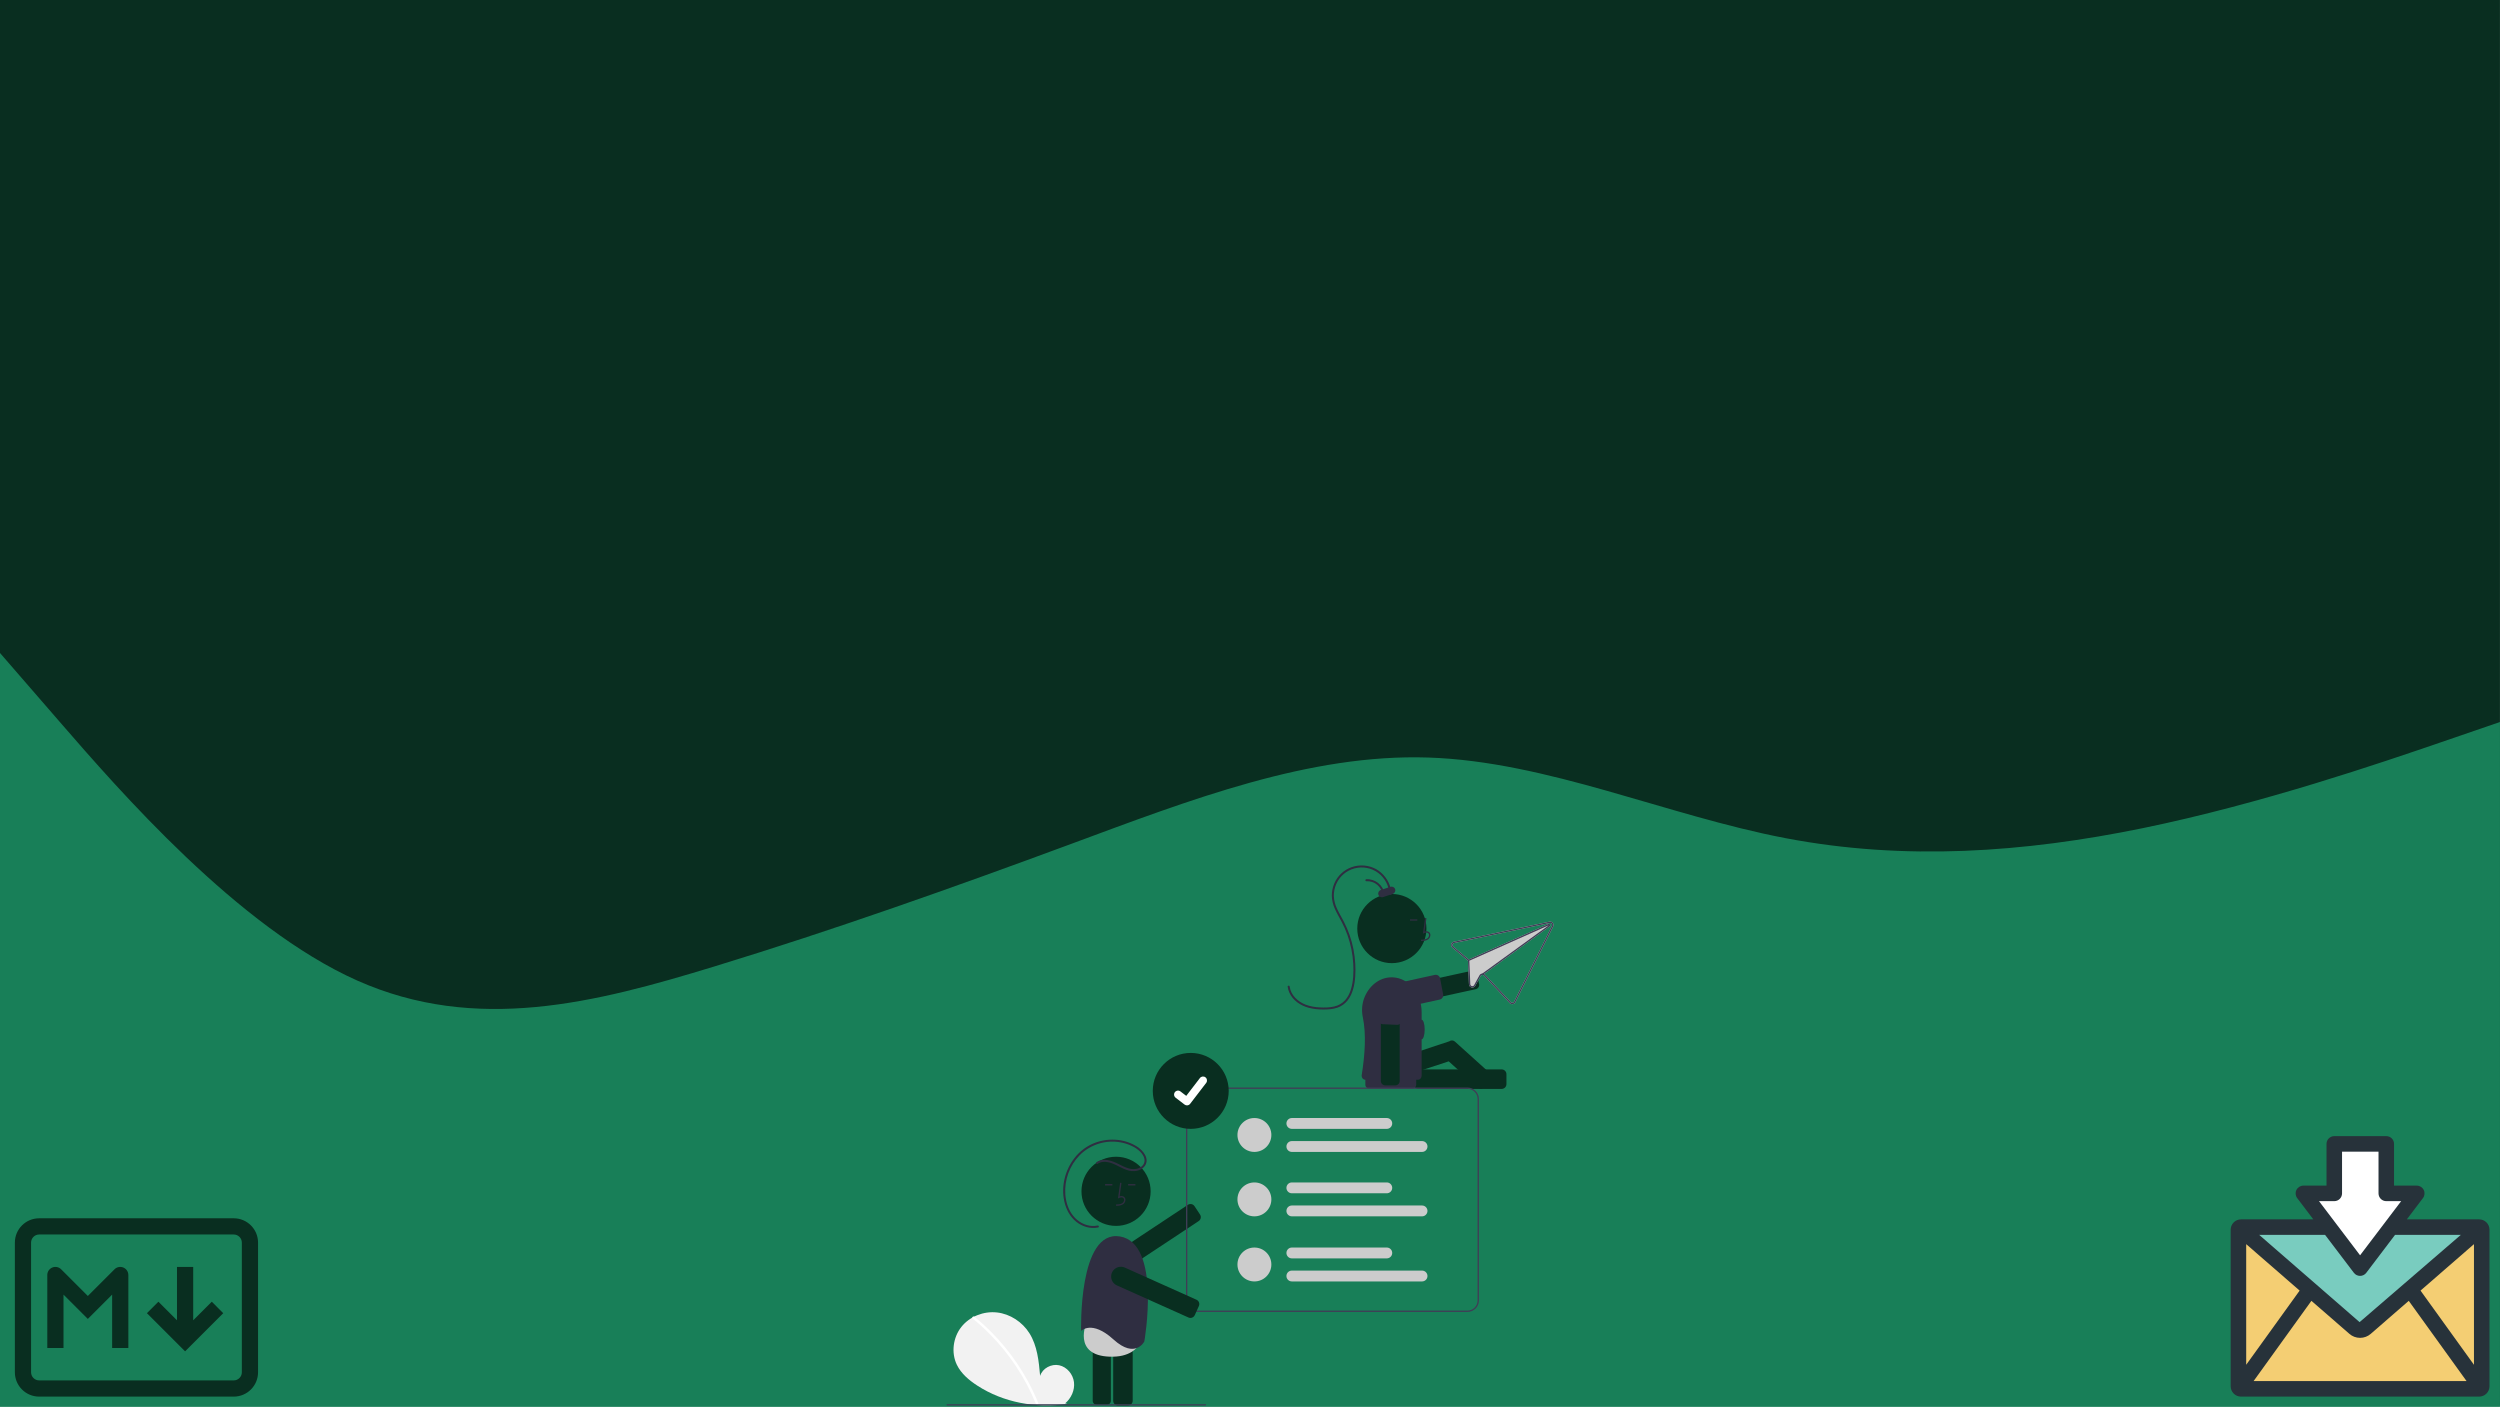
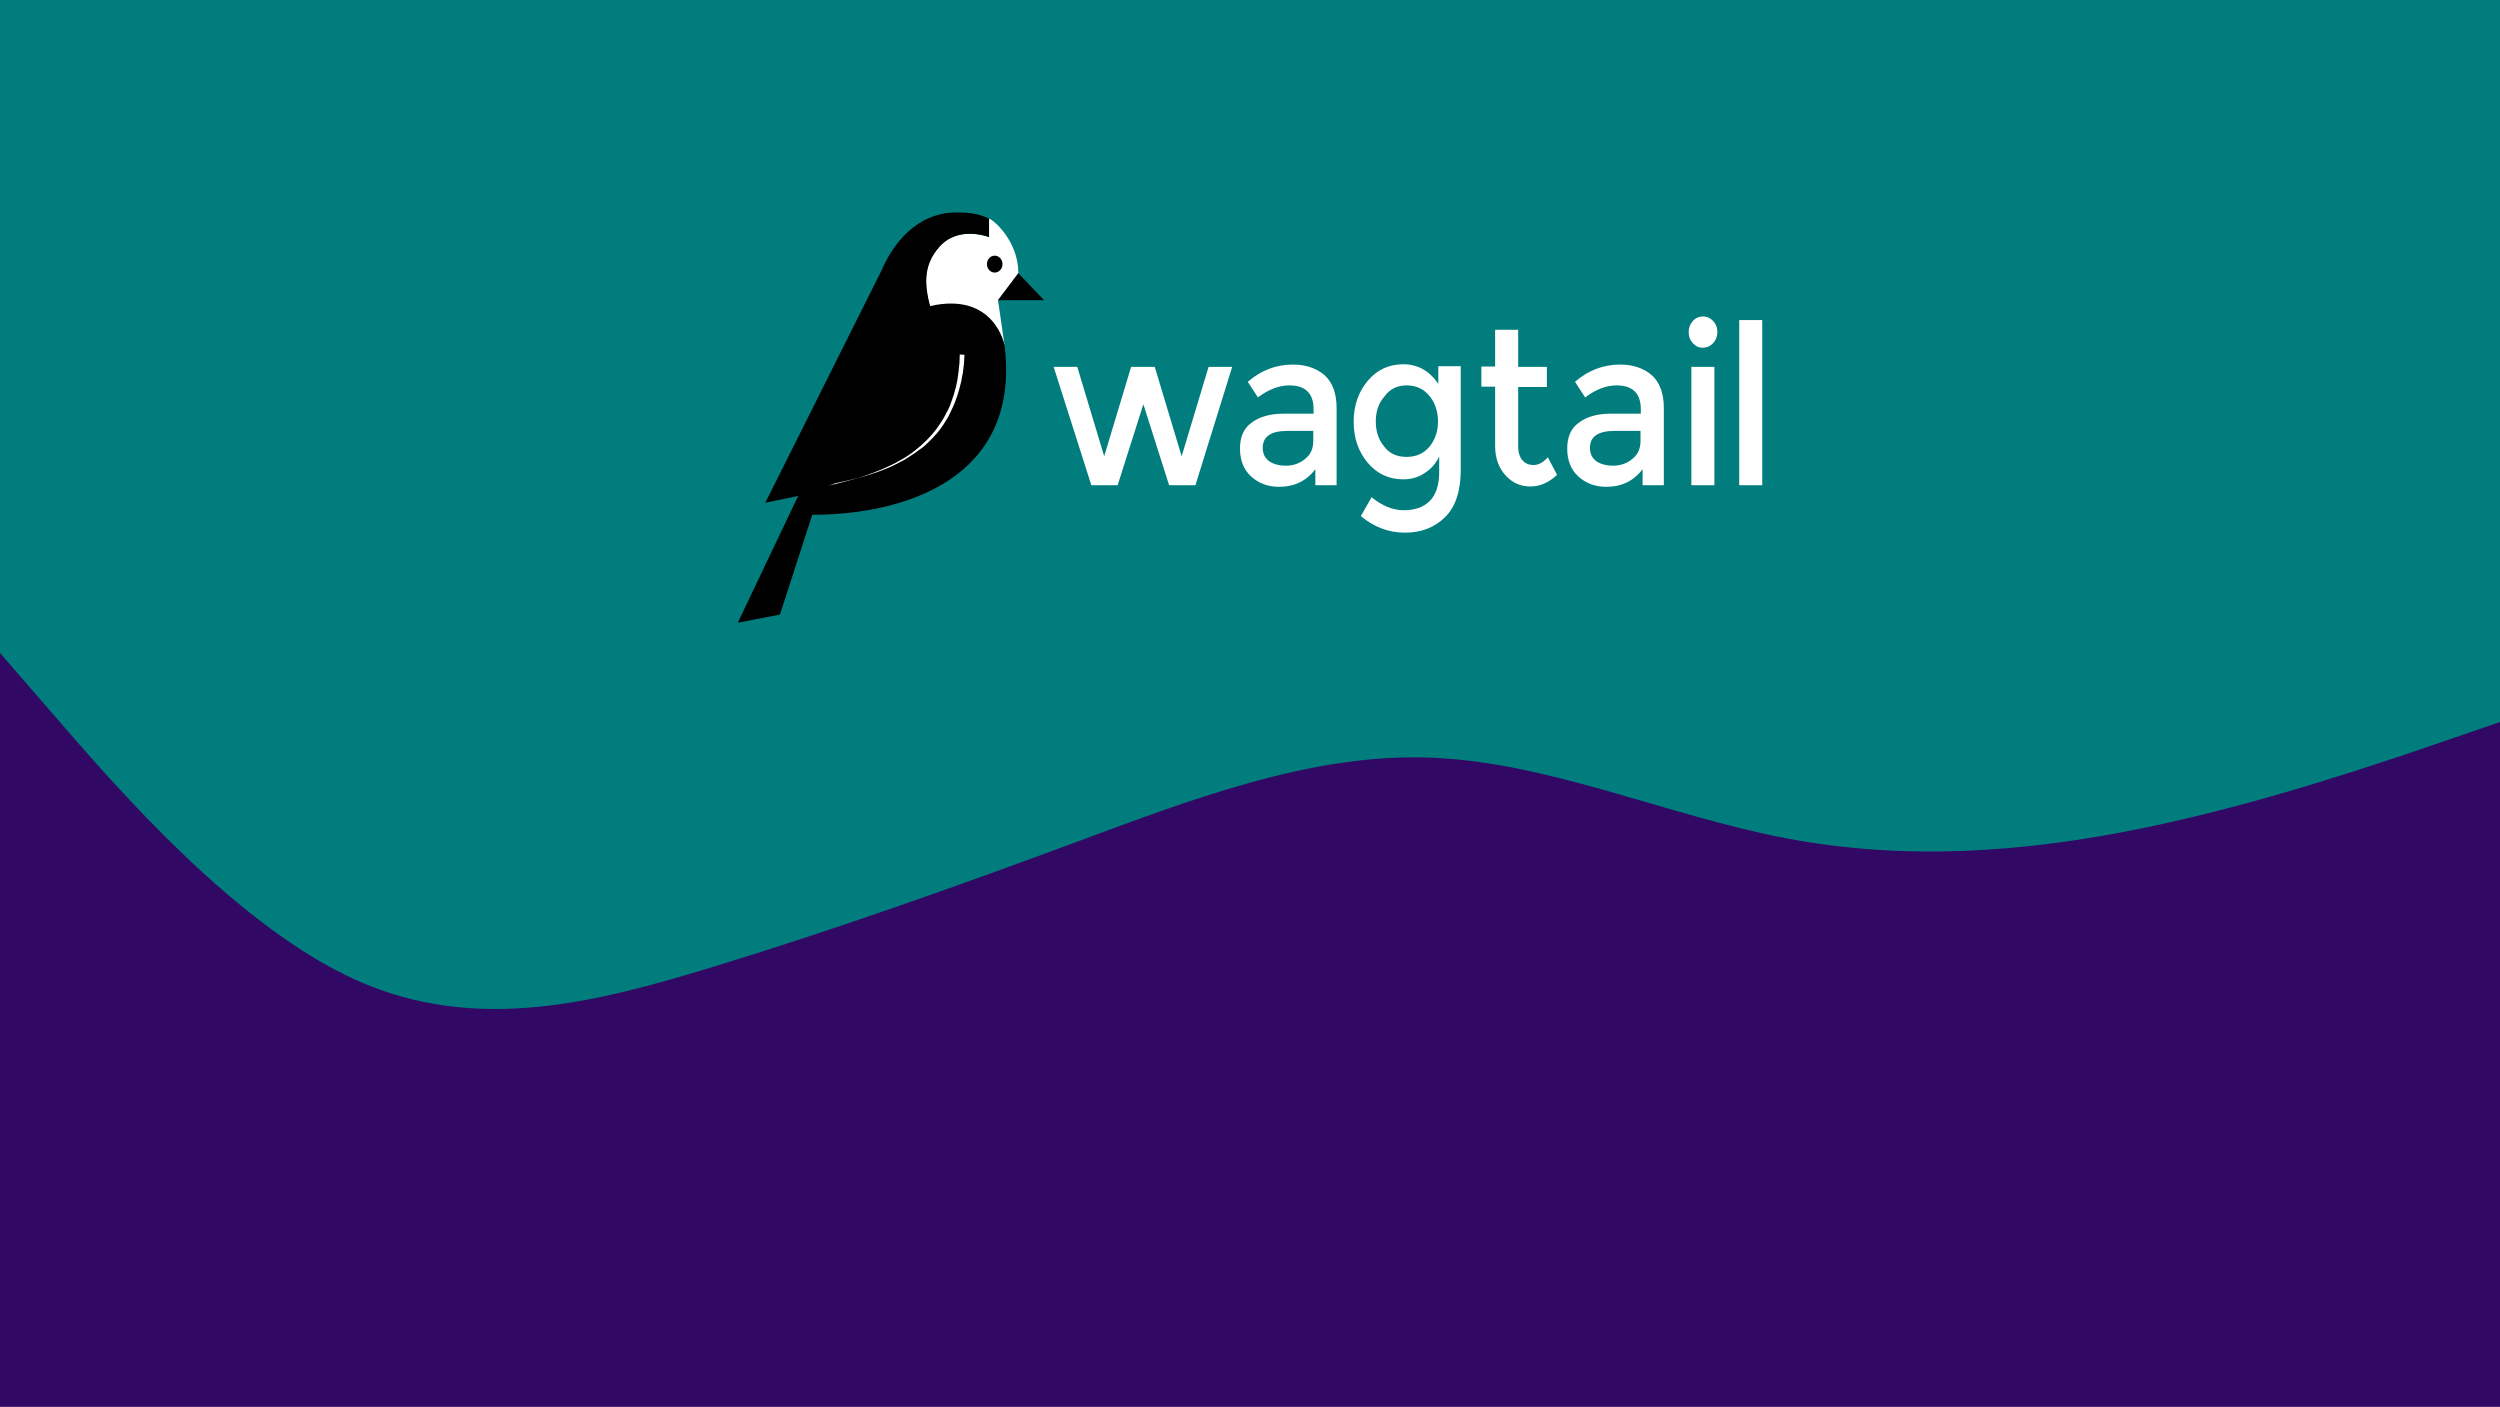
<svg xmlns="http://www.w3.org/2000/svg" xml:space="preserve" width="1920" height="1080" viewBox="0 0 508 285.75">
-   <path fill="#027d7e" d="M0 0h1920v1080H0z" style="fill:#092e20;fill-opacity:1" transform="matrix(.26458 0 0 .26458 0 -.132)" />
-   <path fill="#310863" d="m0 502 45.7 52.7c45.6 52.6 137 158 228.5 198.8s183.1 17.2 274.6-10.8 182.9-60.4 274.2-94.2 182.7-69.2 274-66.2 182.7 44.4 274.2 61.9 183.1 11.1 274.6-7.7 182.9-50.2 228.5-65.8L1920 555v526H0Z" style="fill:#187f58;fill-opacity:1" transform="matrix(.26458 0 0 .26458 0 -.132)" />
-   <path fill="#000" d="m2.5 5.5.354-.354A.5.5 0 0 0 2 5.5Zm2 2-.354.354.354.353.354-.353Zm2-2H7a.5.5 0 0 0-.854-.354Zm4 4-.354.354.354.353.354-.353ZM1.5 3h12V2h-12Zm12.5.5v8h1v-8zm-.5 8.5h-12v1h12zM1 11.5v-8H0v8zm.5.5a.5.5 0 0 1-.5-.5H0A1.5 1.5 0 0 0 1.5 13Zm12.5-.5a.5.5 0 0 1-.5.5v1a1.5 1.5 0 0 0 1.5-1.5ZM13.5 3a.5.5 0 0 1 .5.5h1A1.5 1.5 0 0 0 13.5 2Zm-12-1A1.5 1.5 0 0 0 0 3.5h1a.5.5 0 0 1 .5-.5ZM3 10V5.5H2V10Zm-.854-4.146 2 2 .708-.708-2-2zm2.708 2 2-2-.708-.708-2 2zM6 5.5V10h1V5.5Zm4-.5v4.5h1V5ZM8.146 7.854l2 2 .708-.708-2-2zm2.708 2 2-2-.708-.708-2 2z" style="fill:#092e20;fill-opacity:1" transform="matrix(3.29426 0 0 3.29426 3.021 240.967)" />
-   <g transform="translate(192.318 175.86)scale(.13779)">
-     <path fill="#f2f2f2" d="M175.05 793.28c8.993-7.598 14.455-19.602 13.022-31.288s-10.304-22.428-21.813-24.91c-11.508-2.48-24.627 4.388-28.123 15.63-1.924-21.674-4.14-44.257-15.664-62.715-10.434-16.713-28.507-28.672-48.093-30.811-19.587-2.14-40.208 5.94-52.424 21.4-12.215 15.46-15.206 37.934-6.65 55.683 6.302 13.074 17.913 22.805 30.079 30.72 38.812 25.256 86.96 33.79 132.772 27.047z" />
-     <path fill="#fff" d="M41.324 665.575a317.6 317.6 0 0 1 44.264 43.954 322 322 0 0 1 34.907 51.663 321 321 0 0 1 14.949 31.651c.897 2.2-2.675 3.158-3.563.982a315.3 315.3 0 0 0-28.807-54.506 317.3 317.3 0 0 0-38.636-47.729 317 317 0 0 0-25.726-23.403c-1.845-1.502.783-4.102 2.612-2.612" />
-     <path fill="#092e20" d="M818.82 329.538H695.808a7.01 7.01 0 0 1-7-7v-14.76a7.01 7.01 0 0 1 7-7H818.82a7.01 7.01 0 0 1 7 7v14.76a7.01 7.01 0 0 1-7 7" />
-     <path fill="#092e20" d="m802.221 306.97-52.425-47.269a6.494 6.494 0 0 0-8.317-.32l-114.73 37.882a6.507 6.507 0 0 0-4.135 8.21l4.627 14.016a6.49 6.49 0 0 0 8.21 4.134l105.244-34.75 42.937 38.714a6.45 6.45 0 0 0 4.345 1.673q.171 0 .343-.01a6.46 6.46 0 0 0 4.493-2.138l9.883-10.961a6.51 6.51 0 0 0-.475-9.18zM221.705 660.438a6.007 6.007 0 0 0-6 6v123.014a6.007 6.007 0 0 0 6 6h14.76a6.007 6.007 0 0 0 6-6V666.438a6.007 6.007 0 0 0-6-6zM267.656 796.452h-14.759a7.01 7.01 0 0 1-7-7V666.438a7.01 7.01 0 0 1 7-7h14.76a7.01 7.01 0 0 1 7 7v123.014a7.01 7.01 0 0 1-7 7" />
-     <path fill="#ccc" d="M291.822 675.975s5.576 50.144-50.72 48.44c-56.295-1.702-34.392-50.974-34.392-50.974s11.764-9.245 41.503-.304c29.738 8.942 43.609 2.838 43.609 2.838" />
-     <path fill="#092e20" d="M267.63 590.638a14.377 14.377 0 0 1-7.958-26.367l96.428-63.82a7 7 0 0 1 9.7 1.974l8.147 12.308a7.01 7.01 0 0 1-1.974 9.7l-96.428 63.82a14.3 14.3 0 0 1-7.915 2.385" />
-     <circle cx="250.121" cy="480.559" r="51" fill="#092e20" />
-     <path fill="#2f2e41" d="M250.159 501.968c3.306-.092 7.42-.206 10.59-2.522a8.13 8.13 0 0 0 3.2-6.073 5.47 5.47 0 0 0-1.86-4.493c-1.656-1.399-4.073-1.727-6.679-.961l2.7-19.726-1.982-.271-3.173 23.19 1.655-.76c1.918-.88 4.551-1.327 6.188.056a3.52 3.52 0 0 1 1.152 2.895 6.15 6.15 0 0 1-2.38 4.528c-2.467 1.802-5.747 2.034-9.467 2.138zM267.909 469.894h10.772v2h-10.772zM233.909 469.894h10.772v2h-10.772zM198.605 686.54s-4.403-149.715 57.244-139.44c61.647 10.274 35.96 154.851 35.96 154.851s-13.21 26.42-45.5-2.935c-32.292-29.356-47.704-12.476-47.704-12.476" />
-     <path fill="#2f2e41" d="M221.356 437.483c9.923-6.738 22.447-2.161 32.09 2.647 9.364 4.67 19.916 10.612 30.512 6.114 4.138-1.757 7.501-5.193 8.086-9.79.696-5.477-2.616-10.604-6.299-14.327a45.9 45.9 0 0 0-13.765-9.072 64.3 64.3 0 0 0-15.668-4.765 68.19 68.19 0 0 0-59.581 18.732 75.55 75.55 0 0 0-21.425 58.072c.842 11.345 4.466 22.914 11.735 31.82 6.82 8.356 17.033 14.23 27.933 14.721a31.3 31.3 0 0 0 7.963-.647c1.883-.401 2.687 2.49.797 2.893-11.352 2.42-23.113-1.176-32.117-8.258-9.478-7.456-15.294-18.743-17.844-30.372-4.88-22.255 1.234-46.206 15.242-64.022a69.8 69.8 0 0 1 26.117-20.61 72.5 72.5 0 0 1 33.692-6.182 67.1 67.1 0 0 1 32.48 10.291c8.73 5.643 18.57 17.603 11.45 28.186-2.663 3.957-7.084 6.368-11.673 7.358a28.65 28.65 0 0 1-15.724-1.37c-11.406-4.027-21.955-13.027-34.723-11.663a16.9 16.9 0 0 0-7.764 2.834c-1.602 1.087-3.105-1.51-1.515-2.59" />
-     <path fill="#092e20" d="M657.085 205.2a13.88 13.88 0 0 1 4.55-25.239l112.988-24.596a6.506 6.506 0 0 1 7.734 4.968l-.489.107.489-.107 3.14 14.422a6.5 6.5 0 0 1-4.97 7.734L667.54 207.085a14 14 0 0 1-1.483.241 13.78 13.78 0 0 1-8.971-2.125" />
-     <path fill="#2f2e41" d="M647.834 197.048q-.101-.402-.18-.813c-.929-4.893.768-10.045 4.779-14.507a30.7 30.7 0 0 1 16.274-9.066l51.511-11.27a6.5 6.5 0 0 1 7.776 5.137l4.494 23.674a6.466 6.466 0 0 1-4.997 7.562l-51.837 11.34a33.3 33.3 0 0 1-7.117.784c-10.211 0-18.714-4.974-20.703-12.84" />
-     <circle cx="656.849" cy="93.076" r="51" fill="#092e20" />
-     <path fill="#2f2e41" d="M699.886 111.485c3.306-.091 7.42-.206 10.59-2.522a8.13 8.13 0 0 0 3.2-6.072 5.47 5.47 0 0 0-1.86-4.494c-1.655-1.398-4.073-1.727-6.678-.961l2.7-19.726-1.982-.271-3.174 23.19 1.655-.76c1.918-.88 4.552-1.327 6.188.056a3.52 3.52 0 0 1 1.153 2.895 6.15 6.15 0 0 1-2.381 4.528c-2.467 1.802-5.747 2.034-9.466 2.138zM683.636 79.412h10.772v2h-10.772zM653.28 41.926a42.16 42.16 0 0 0-16.486-30.886 41.07 41.07 0 0 0-35.015-6.678 40.44 40.44 0 0 0-26.882 22.939 42.1 42.1 0 0 0-3.61 17.692 47.8 47.8 0 0 0 4.83 19.067c3.007 6.552 6.8 12.7 10.094 19.104a152.5 152.5 0 0 1 8.378 19.557 154.2 154.2 0 0 1 8.321 42.374c1.224 22.77-.954 56.014-26.66 64.753-6.537 2.222-13.588 2.636-20.442 2.618a84 84 0 0 1-21.42-2.509c-12.136-3.24-23.656-10.85-28.827-22.672a31.6 31.6 0 0 1-2.373-8.569c-.107-.81.767-1.492 1.5-1.5a1.537 1.537 0 0 1 1.5 1.5c1.675 12.598 12.172 22.26 23.57 26.602a67.7 67.7 0 0 0 20.736 4.012c7.046.356 14.362.3 21.261-1.321a30.8 30.8 0 0 0 16.014-9.103 41.4 41.4 0 0 0 8.36-15.122c4.057-12.385 4.482-26.002 3.77-38.91a151.3 151.3 0 0 0-8.498-42.194 148 148 0 0 0-8.804-19.958c-3.343-6.286-7.054-12.395-9.87-18.947a49.4 49.4 0 0 1-4.445-19.154 45.2 45.2 0 0 1 3.576-17.793 43.37 43.37 0 0 1 25.81-24.36 44.64 44.64 0 0 1 36.016 2.95 45.39 45.39 0 0 1 21.255 27.732 43.4 43.4 0 0 1 1.342 8.776c.099 1.93-2.902 1.924-3 0" />
-     <path fill="#2f2e41" d="M643.308 42.979a23.5 23.5 0 0 0-7.857-14.333 23.17 23.17 0 0 0-16.195-5.376c-1.93.097-1.925-2.903 0-3A26.104 26.104 0 0 1 646.2 42.181c.289 1.889-2.602 2.703-2.892.798" />
-     <path fill="#2f2e41" d="M637.004 43.152a5.5 5.5 0 0 1 3.499-6.946l14.243-4.704a5.5 5.5 0 1 1 3.45 10.445l-14.244 4.703a5.5 5.5 0 0 1-6.948-3.498" />
-     <path fill="#ccc" d="M748.235 112.45a5.006 5.006 0 0 0-2.164 8.748l22.011 18.289a3.3 3.3 0 0 1 .783.978 3.1 3.1 0 0 1 .3 1.206l1.373 33.54a4.89 4.89 0 0 0 3.85 4.67l.039.01a4.886 4.886 0 0 0 5.486-2.475l7.94-14.48a3.01 3.01 0 0 1 2.688-1.541 2.9 2.9 0 0 1 2.134.947l38.1 40.655a4.97 4.97 0 0 0 4.37 1.527 5.02 5.02 0 0 0 3.744-2.707l55.867-111.772a5.002 5.002 0 0 0-5.504-7.138l-1.809.378zm-.892 7.212a3.007 3.007 0 0 1 1.308-5.25l139.165-29.156 1.852-.388a3.008 3.008 0 0 1 3.302 4.279l-55.866 111.772a3 3 0 0 1-4.868.707l-38.101-40.655a4.8 4.8 0 0 0-1.3-1.003l96.813-70.234A2.003 2.003 0 0 0 888 86.16a1.7 1.7 0 0 0-.323.11l-117.549 52.472a5 5 0 0 0-.774-.791z" />
-     <path fill="#3f3d56" d="M748.235 112.45a5.006 5.006 0 0 0-2.164 8.748l22.011 18.289a3.3 3.3 0 0 1 .783.978 3.1 3.1 0 0 1 .3 1.206l1.373 33.54a4.89 4.89 0 0 0 3.85 4.67l.039.01a4.886 4.886 0 0 0 5.486-2.475l7.94-14.48a3.01 3.01 0 0 1 2.688-1.541 2.9 2.9 0 0 1 2.134.947l38.1 40.655a4.97 4.97 0 0 0 4.37 1.527 5.02 5.02 0 0 0 3.744-2.707l55.867-111.772a5.002 5.002 0 0 0-5.504-7.138l-1.809.378zm-.892 7.212a3.007 3.007 0 0 1 1.308-5.25l139.165-29.156 1.852-.388a3.008 3.008 0 0 1 3.302 4.279l-55.866 111.772a3 3 0 0 1-4.868.707l-38.101-40.655a4.8 4.8 0 0 0-1.3-1.003 4.87 4.87 0 0 0-2.268-.578c-.112-.005-.226 0-.34.005l-.01-.002a4.99 4.99 0 0 0-4.115 2.582l-7.942 14.489a2.91 2.91 0 0 1-3.3 1.475l-.019-.004a2.904 2.904 0 0 1-2.306-2.802l-1.374-33.54a4.7 4.7 0 0 0-.15-1.05l.001-.01a4.8 4.8 0 0 0-.357-.953 4.7 4.7 0 0 0-.527-.838 5 5 0 0 0-.774-.79z" />
-     <path fill="#3f3d56" d="M770.128 138.742 887.677 86.27a1.8 1.8 0 0 1 .323-.111 2.003 2.003 0 0 1 1.648 3.574l-96.813 70.234-1.708 1.242-1.17-1.62.26-.197.01.002 98.242-71.283-117.456 52.42-.002.01-.512.223-.815-1.827z" />
-     <path fill="#2f2e41" d="M623.264 297.96a5.506 5.506 0 0 0-5.5 5.5v20a5.506 5.506 0 0 0 5.5 5.5h64a5.506 5.506 0 0 0 5.5-5.5v-20a5.506 5.506 0 0 0-5.5-5.5z" />
-     <path fill="#2f2e41" d="M615.718 196.51a51.27 51.27 0 0 0-1.647 27.54c5.086 24.934 3.193 54.411-1.807 85.91 0 3.314 2.308 6 5.155 6h78.19c2.847 0 5.155-2.686 5.155-6v-93.5c0-27.63-18.783-50.24-42.274-51.44-.653-.04-1.315-.06-1.976-.06-18.327 0-34.086 13.03-40.796 31.55" />
-     <path fill="#092e20" d="M640.62 317.86V202.228a13.88 13.88 0 0 1 27.76 0V317.86a6.507 6.507 0 0 1-6.5 6.5h-14.76a6.507 6.507 0 0 1-6.5-6.5" />
-     <path fill="#2f2e41" d="m664.362 235.038-20.98-.924a6.51 6.51 0 0 1-6.207-6.78l1.473-33.467a17 17 0 1 1 33.967 1.495l-1.473 33.468a6.5 6.5 0 0 1-6.486 6.214q-.146 0-.294-.006z" />
-     <ellipse cx="700.764" cy="241.96" fill="#2f2e41" rx="4.5" ry="14.5" />
-     <circle cx="454.15" cy="397.46" r="25" fill="#ccc" />
-     <path fill="#ccc" d="M701.378 422.46h-192a8 8 0 1 1 0-16h192a8 8 0 0 1 0 16M649.378 388.46h-140a8 8 0 1 1 0-16h140a8 8 0 0 1 0 16" />
-     <circle cx="454.15" cy="492.46" r="25" fill="#ccc" />
-     <path fill="#ccc" d="M701.378 517.46h-192a8 8 0 1 1 0-16h192a8 8 0 0 1 0 16M649.378 483.46h-140a8 8 0 1 1 0-16h140a8 8 0 0 1 0 16" />
-     <circle cx="454.15" cy="588.46" r="25" fill="#ccc" />
-     <path fill="#ccc" d="M701.378 613.46h-192a8 8 0 1 1 0-16h192a8 8 0 0 1 0 16M649.378 579.46h-140a8 8 0 1 1 0-16h140a8 8 0 0 1 0 16" />
-     <path fill="#3f3d56" d="M768.264 658.46h-398a17.02 17.02 0 0 1-17-17v-297a17.02 17.02 0 0 1 17-17h398a17.02 17.02 0 0 1 17 17v297a17.02 17.02 0 0 1-17 17m-398-329a15.017 15.017 0 0 0-15 15v297a15.017 15.017 0 0 0 15 15h398a15.017 15.017 0 0 0 15-15v-297a15.017 15.017 0 0 0-15-15z" />
-     <circle cx="360.264" cy="332.46" r="56" fill="#092e20" />
-     <path fill="#fff" d="M354.713 353.823a5.8 5.8 0 0 1-3.495-1.161l-.062-.047-13.16-10.076a5.847 5.847 0 1 1 7.112-9.282l8.524 6.536 20.144-26.271a5.847 5.847 0 0 1 8.198-1.082l-.126.17.129-.168a5.853 5.853 0 0 1 1.082 8.198l-23.694 30.9a5.85 5.85 0 0 1-4.652 2.283" />
-     <path fill="#092e20" d="M359.834 667.297a6.9 6.9 0 0 1-2.855-.613l-105.505-47.33a14.38 14.38 0 1 1 11.771-26.24l105.505 47.33a7 7 0 0 1 3.522 9.252l-6.041 13.467a7.02 7.02 0 0 1-6.397 4.134" />
-     <path fill="#3f3d56" d="M382 796.46H1a1 1 0 1 1 0-2h381a1 1 0 0 1 0 2" />
+   <path fill="#027d7e" d="M0-.132h508v285.75H0z" />
+   <path fill="#310863" d="m0 132.689 12.091 13.943c12.065 13.917 36.248 41.804 60.458 52.6 24.21 10.794 48.445 4.55 72.654-2.858 24.21-7.409 48.393-15.981 72.55-24.924s48.338-18.31 72.495-17.515c24.156.793 48.34 11.747 72.549 16.377s48.445 2.937 72.654-2.037c24.21-4.974 48.393-13.282 60.458-17.41L508 146.711v139.171H0Z" />
+   <g transform="matrix(.6078 0 0 .6606 149.916 43.166)">
+     <path fill="#fff" d="M84 1.9v5.7s-10.2-3.8-16.8 3.1c-4.8 5-5.2 10.6-3 18.1 21.6 0 25 12.1 25 12.1L87 27l6.8-8.3c0-9.8-8.1-16.3-9.8-16.8" />
+     <circle cx="85.9" cy="15.9" r="2.6" />
+     <path d="M89.2 40.9s-3.3-16.6-24.9-12.1c-2.2-7.5-1.8-13 3-18.1C73.8 3.8 84 7.6 84 7.6V1.9C80.4.3 77 0 73.2 0 59.3 0 51.6 10.4 48.3 17.4L9.2 89.3l11-2.1-20.2 39 14.1-2.5L24.9 93c30.6 0 69.8-11 64.3-52.1" />
+     <path d="m102.4 27-8.6-8.3L87 27Z" />
+     <path fill="#fff" d="M30 84.1s1-.2 2.8-.6 4.3-1 7.3-1.8q2.25-.6 4.8-1.5c1.7-.6 3.5-1.2 5.2-2 1.8-.7 3.6-1.6 5.4-2.6s3.5-2.1 5.1-3.4c.4-.3.8-.6 1.2-1l1.2-1c.7-.7 1.5-1.4 2.2-2.2.7-.7 1.3-1.5 1.9-2.3l.9-1.2.4-.6.4-.6c.2-.4.5-.8.7-1.2s.4-.8.7-1.2l.3-.6.3-.6c.2-.4.4-.8.5-1.2l.9-2.4c.2-.8.5-1.6.7-2.3s.3-1.5.5-2.1c.1-.7.2-1.3.3-2 .1-.6.2-1.2.2-1.7.1-.5.1-1 .2-1.5.1-1.8.1-2.8.1-2.8l1.6.1s-.1 1.1-.2 2.9c-.1.5-.1 1-.2 1.5-.1.6-.1 1.2-.3 1.8-.1.6-.3 1.3-.4 2-.2.7-.4 1.4-.6 2.2s-.5 1.5-.8 2.4c-.3.8-.6 1.6-1 2.5l-.6 1.2-.3.6-.3.6c-.2.4-.5.8-.7 1.3-.3.4-.5.8-.8 1.2-.1.2-.3.4-.4.6l-.4.6-.9 1.2c-.7.8-1.3 1.6-2.1 2.3-.7.8-1.5 1.4-2.3 2.2l-1.2 1c-.4.3-.8.6-1.3.9-1.7 1.2-3.5 2.3-5.3 3.3-1.8.9-3.7 1.8-5.5 2.5s-3.6 1.3-5.3 1.8-3.3 1-4.9 1.3c-3 .7-5.6 1.3-7.4 1.6-1.6.6-2.6.8-2.6.8" />
+     <path fill="#231f20" d="M127 83.9h-8.8l-12.6-36.4h7.9l9 27.5 9-27.5h7.9l9 27.5 9-27.5h7.9L153 83.9h-8.8L135.6 59Zm73.1 0h-7V79c-3 3.6-7 5.4-12.1 5.4-3.8 0-6.9-1.1-9.4-3.2s-3.7-5-3.7-8.6 1.3-6.3 4-8c2.6-1.8 6.2-2.7 10.7-2.7h9.9v-1.4c0-4.8-2.7-7.3-8.1-7.3-3.4 0-6.9 1.2-10.5 3.7l-3.4-4.8c4.4-3.5 9.4-5.3 15.1-5.3 4.3 0 7.8 1.1 10.5 3.2 2.7 2.2 4.1 5.6 4.1 10.2v23.7zm-7.7-13.6v-3.1h-8.6c-5.5 0-8.3 1.7-8.3 5.2 0 1.8.7 3.1 2.1 4.1 1.4.9 3.3 1.4 5.7 1.4s4.6-.7 6.4-2.1c1.8-1.3 2.7-3.1 2.7-5.5m49.3-22.8v31.7c0 6.4-1.7 11.3-5.2 14.5s-8 4.8-13.4 4.8c-5.5 0-10.4-1.7-14.8-5.1l3.6-5.8c3.6 2.7 7.1 4 10.8 4 3.6 0 6.5-.9 8.6-2.8s3.2-4.9 3.2-9v-4.7c-1.1 2.1-2.8 3.9-4.9 5.1-2.1 1.3-4.5 1.9-7.1 1.9-4.8 0-8.8-1.7-11.9-5.1s-4.7-7.6-4.7-12.6 1.6-9.2 4.7-12.6 7.1-5.1 11.9-5.1q7.2 0 11.7 6v-5.4h7.5zm-28.4 16.8c0 3 .9 5.6 2.8 7.7 1.8 2.2 4.3 3.2 7.5 3.2 3.1 0 5.7-1 7.6-3.1s2.9-4.7 2.9-7.8-1-5.8-2.9-7.9c-2-2.2-4.5-3.2-7.6-3.2s-5.6 1.1-7.4 3.4c-2 2.1-2.9 4.7-2.9 7.7m47.6-10.7v18.5c0 1.7.5 3.1 1.4 4.1s2.2 1.5 3.8 1.5 3.2-.8 4.7-2.4l3.1 5.4c-2.7 2.4-5.7 3.6-8.9 3.6-3.3 0-6-1.1-8.3-3.4s-3.5-5.3-3.5-9.1V53.6h-4.6v-6.2h4.6V36.1h7.7v11.4h9.6v6.2h-9.6zm48.6 30.3h-7V79c-3 3.6-7 5.4-12.1 5.4-3.8 0-6.9-1.1-9.4-3.2s-3.7-5-3.7-8.6 1.3-6.3 4-8c2.6-1.8 6.2-2.7 10.7-2.7h9.9v-1.4c0-4.8-2.7-7.3-8.1-7.3-3.4 0-6.9 1.2-10.5 3.7l-3.4-4.8c4.4-3.5 9.4-5.3 15.1-5.3 4.3 0 7.8 1.1 10.5 3.2 2.7 2.2 4.1 5.6 4.1 10.2v23.7zm-7.7-13.6v-3.1h-8.6c-5.5 0-8.3 1.7-8.3 5.2 0 1.8.7 3.1 2.1 4.1 1.4.9 3.3 1.4 5.7 1.4s4.6-.7 6.4-2.1c1.8-1.3 2.7-3.1 2.7-5.5m17.5-30.1c-1-1-1.4-2.1-1.4-3.4s.5-2.5 1.4-3.4c1-1 2.1-1.4 3.4-1.4s2.5.5 3.4 1.4c1 1 1.4 2.1 1.4 3.4s-.5 2.5-1.4 3.4-2.1 1.4-3.4 1.4c-1.3.1-2.4-.4-3.4-1.4m7.2 43.7h-7.7V47.5h7.7zm16 0h-7.7V33.1h7.7z" style="fill:#fff" />
  </g>
-   <path fill="#27323a" d="M505.248 248.39c-.41-.411-.949-.617-1.487-.617h-14.693l3.278-4.322a1.58 1.58 0 0 0 .157-1.656 1.57 1.57 0 0 0-1.414-.875h-4.618v-8.481c0-.871-.707-1.578-1.578-1.578h-10.568c-.871 0-1.578.707-1.578 1.578v8.48h-4.7a1.58 1.58 0 0 0-1.414.876 1.58 1.58 0 0 0 .156 1.656l3.275 4.322h-14.69c-.538 0-1.076.206-1.487.617-.41.41-.616.949-.616 1.487v31.811c0 .538.205 1.077.616 1.488a2.1 2.1 0 0 0 1.487.616h48.387c.538 0 1.076-.205 1.487-.616a2.1 2.1 0 0 0 .617-1.488v-31.81a2.1 2.1 0 0 0-.617-1.488" />
-   <path fill="#fff" d="M474.325 244.075c.871 0 1.578-.706 1.578-1.578v-8.48h7.412v8.48c0 .872.707 1.578 1.578 1.578h3.02c-2.321 3.053-6.722 8.86-8.345 11-1.623-2.14-6.028-7.943-8.345-11Z" />
-   <path fill="#79ccbf" d="m472.46 250.93 5.85 7.707a1.578 1.578 0 0 0 2.515 0l5.847-7.708h13.366l-20.569 17.73-20.4-17.73Z" />
-   <path fill="#f4ce73" d="m456.426 252.81 10.86 9.439-10.86 15.076zm1.504 27.826 11.748-16.308 7.72 6.71c.6.526 1.368.814 2.17.814a3.3 3.3 0 0 0 2.165-.81l7.725-6.714 11.747 16.308Zm44.78-3.311-10.86-15.076 10.86-9.438Z" />
</svg>
